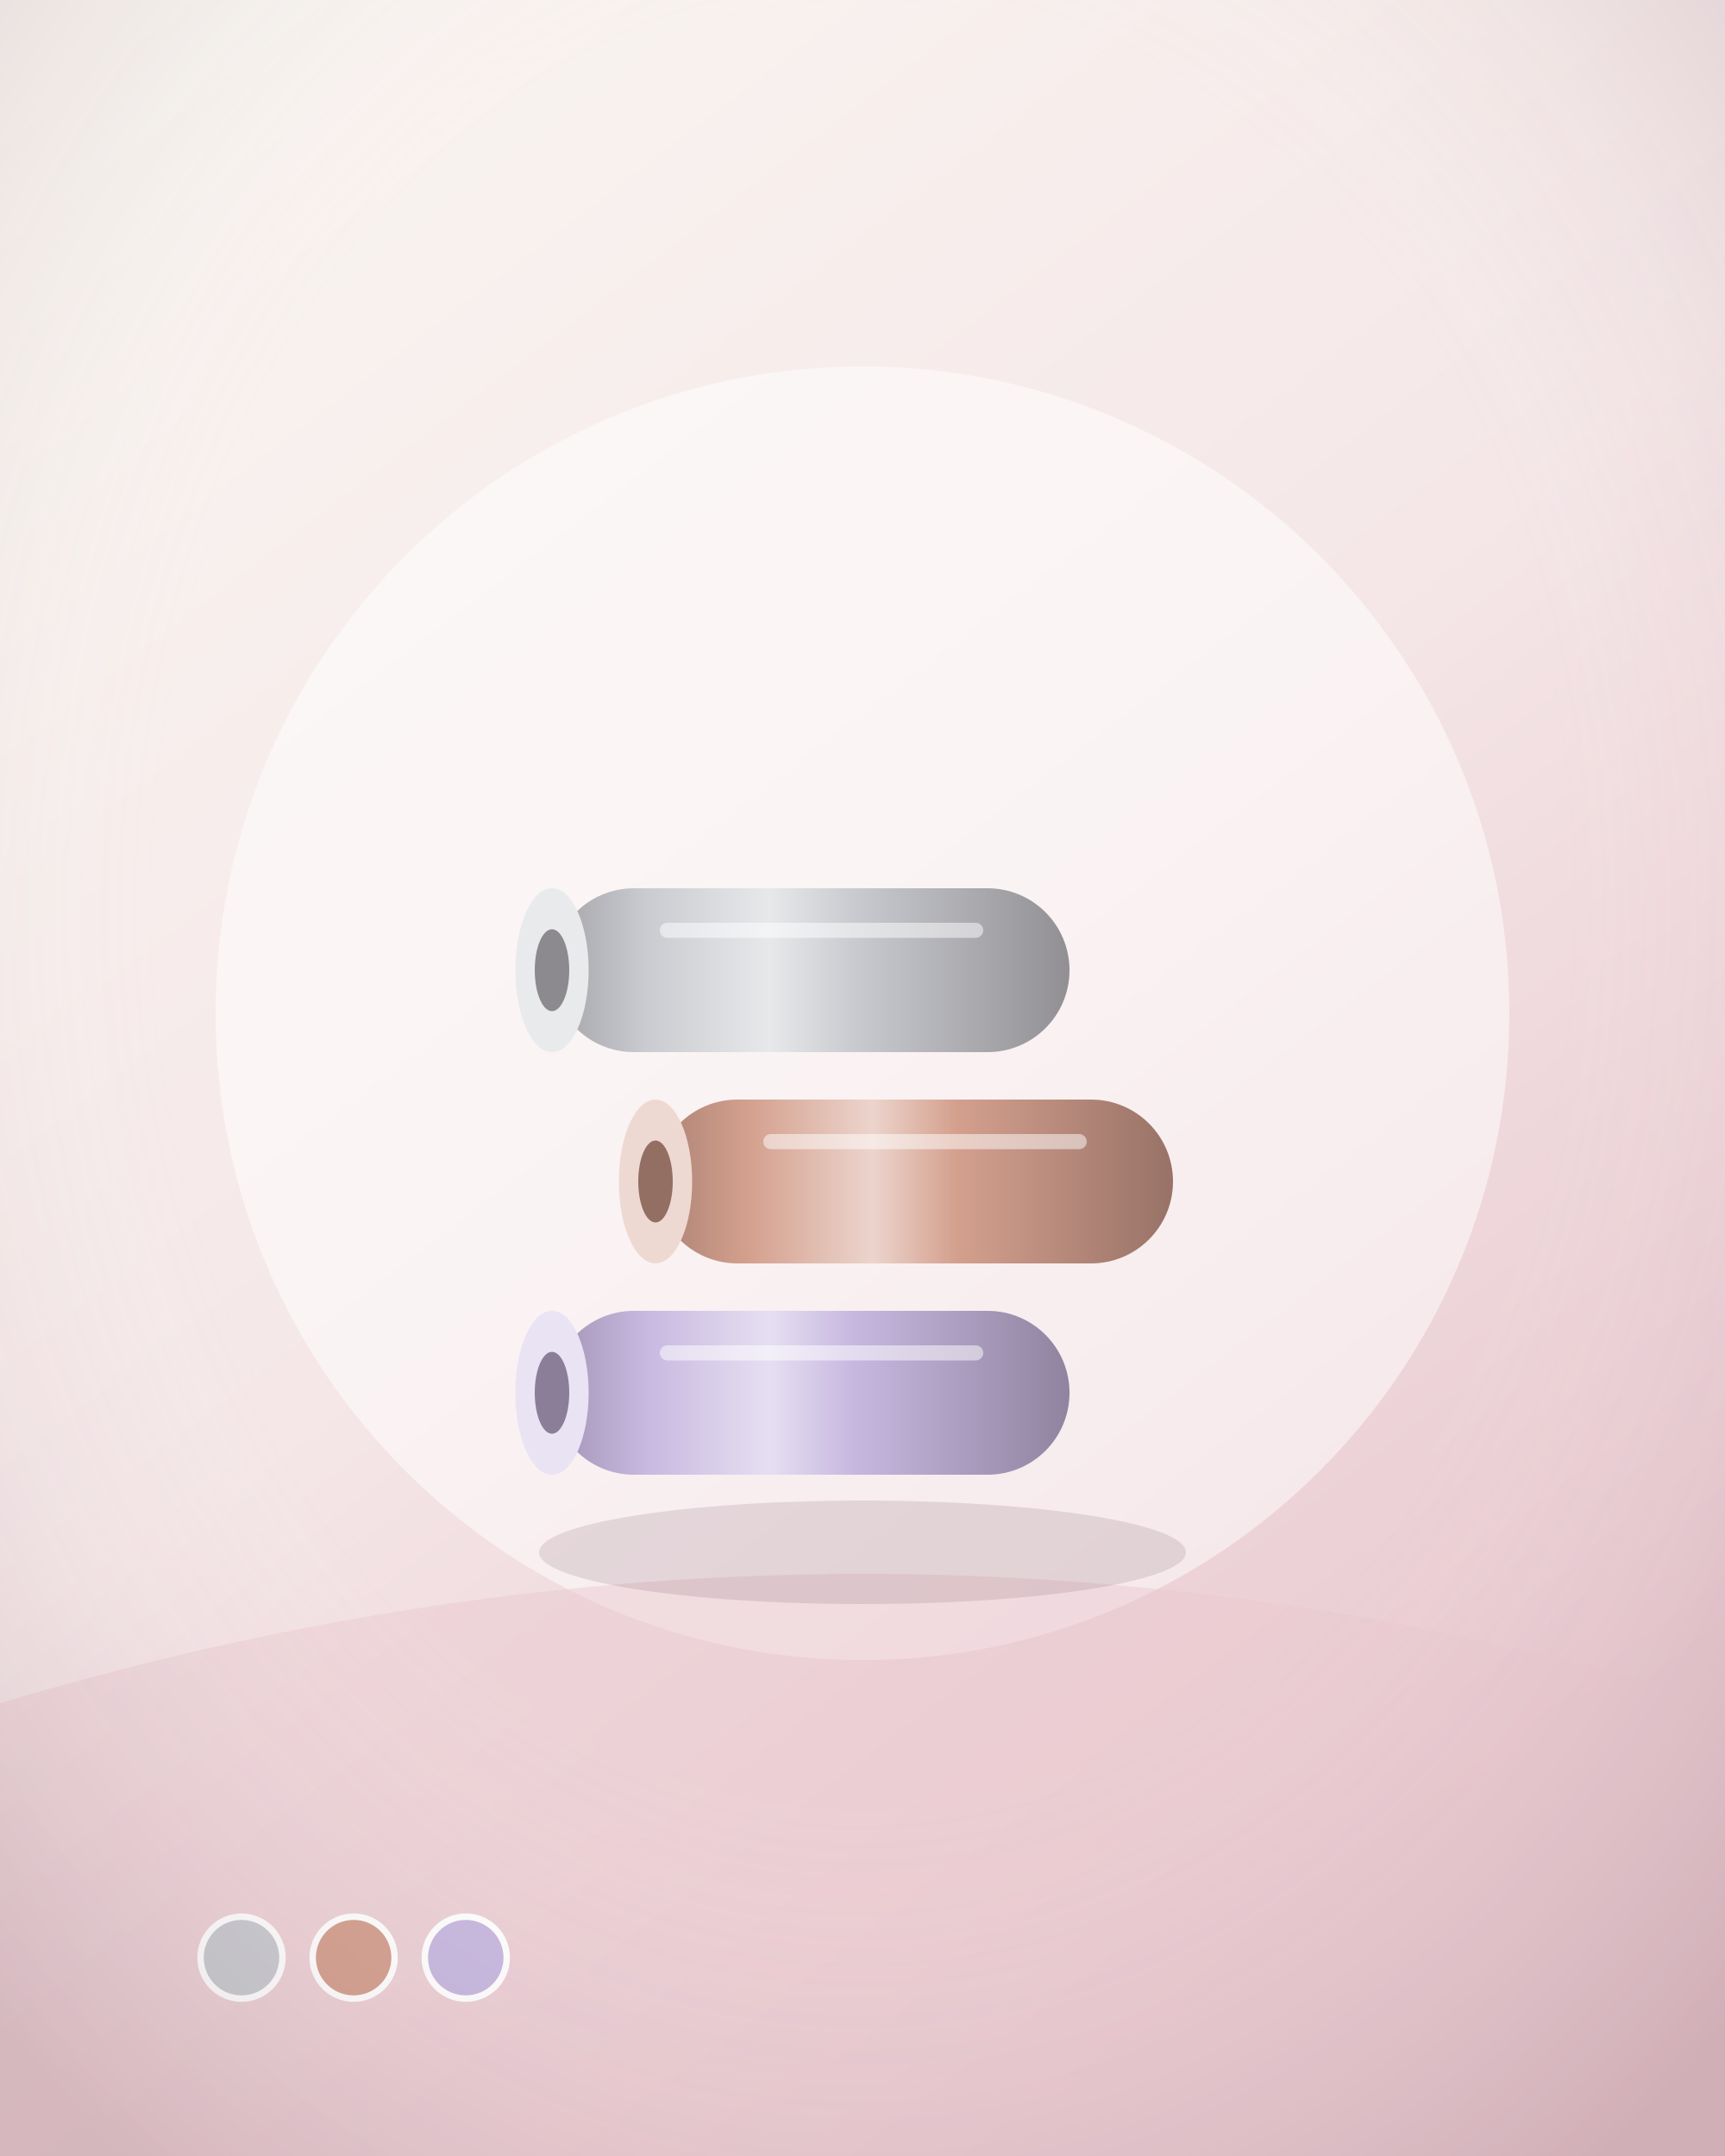
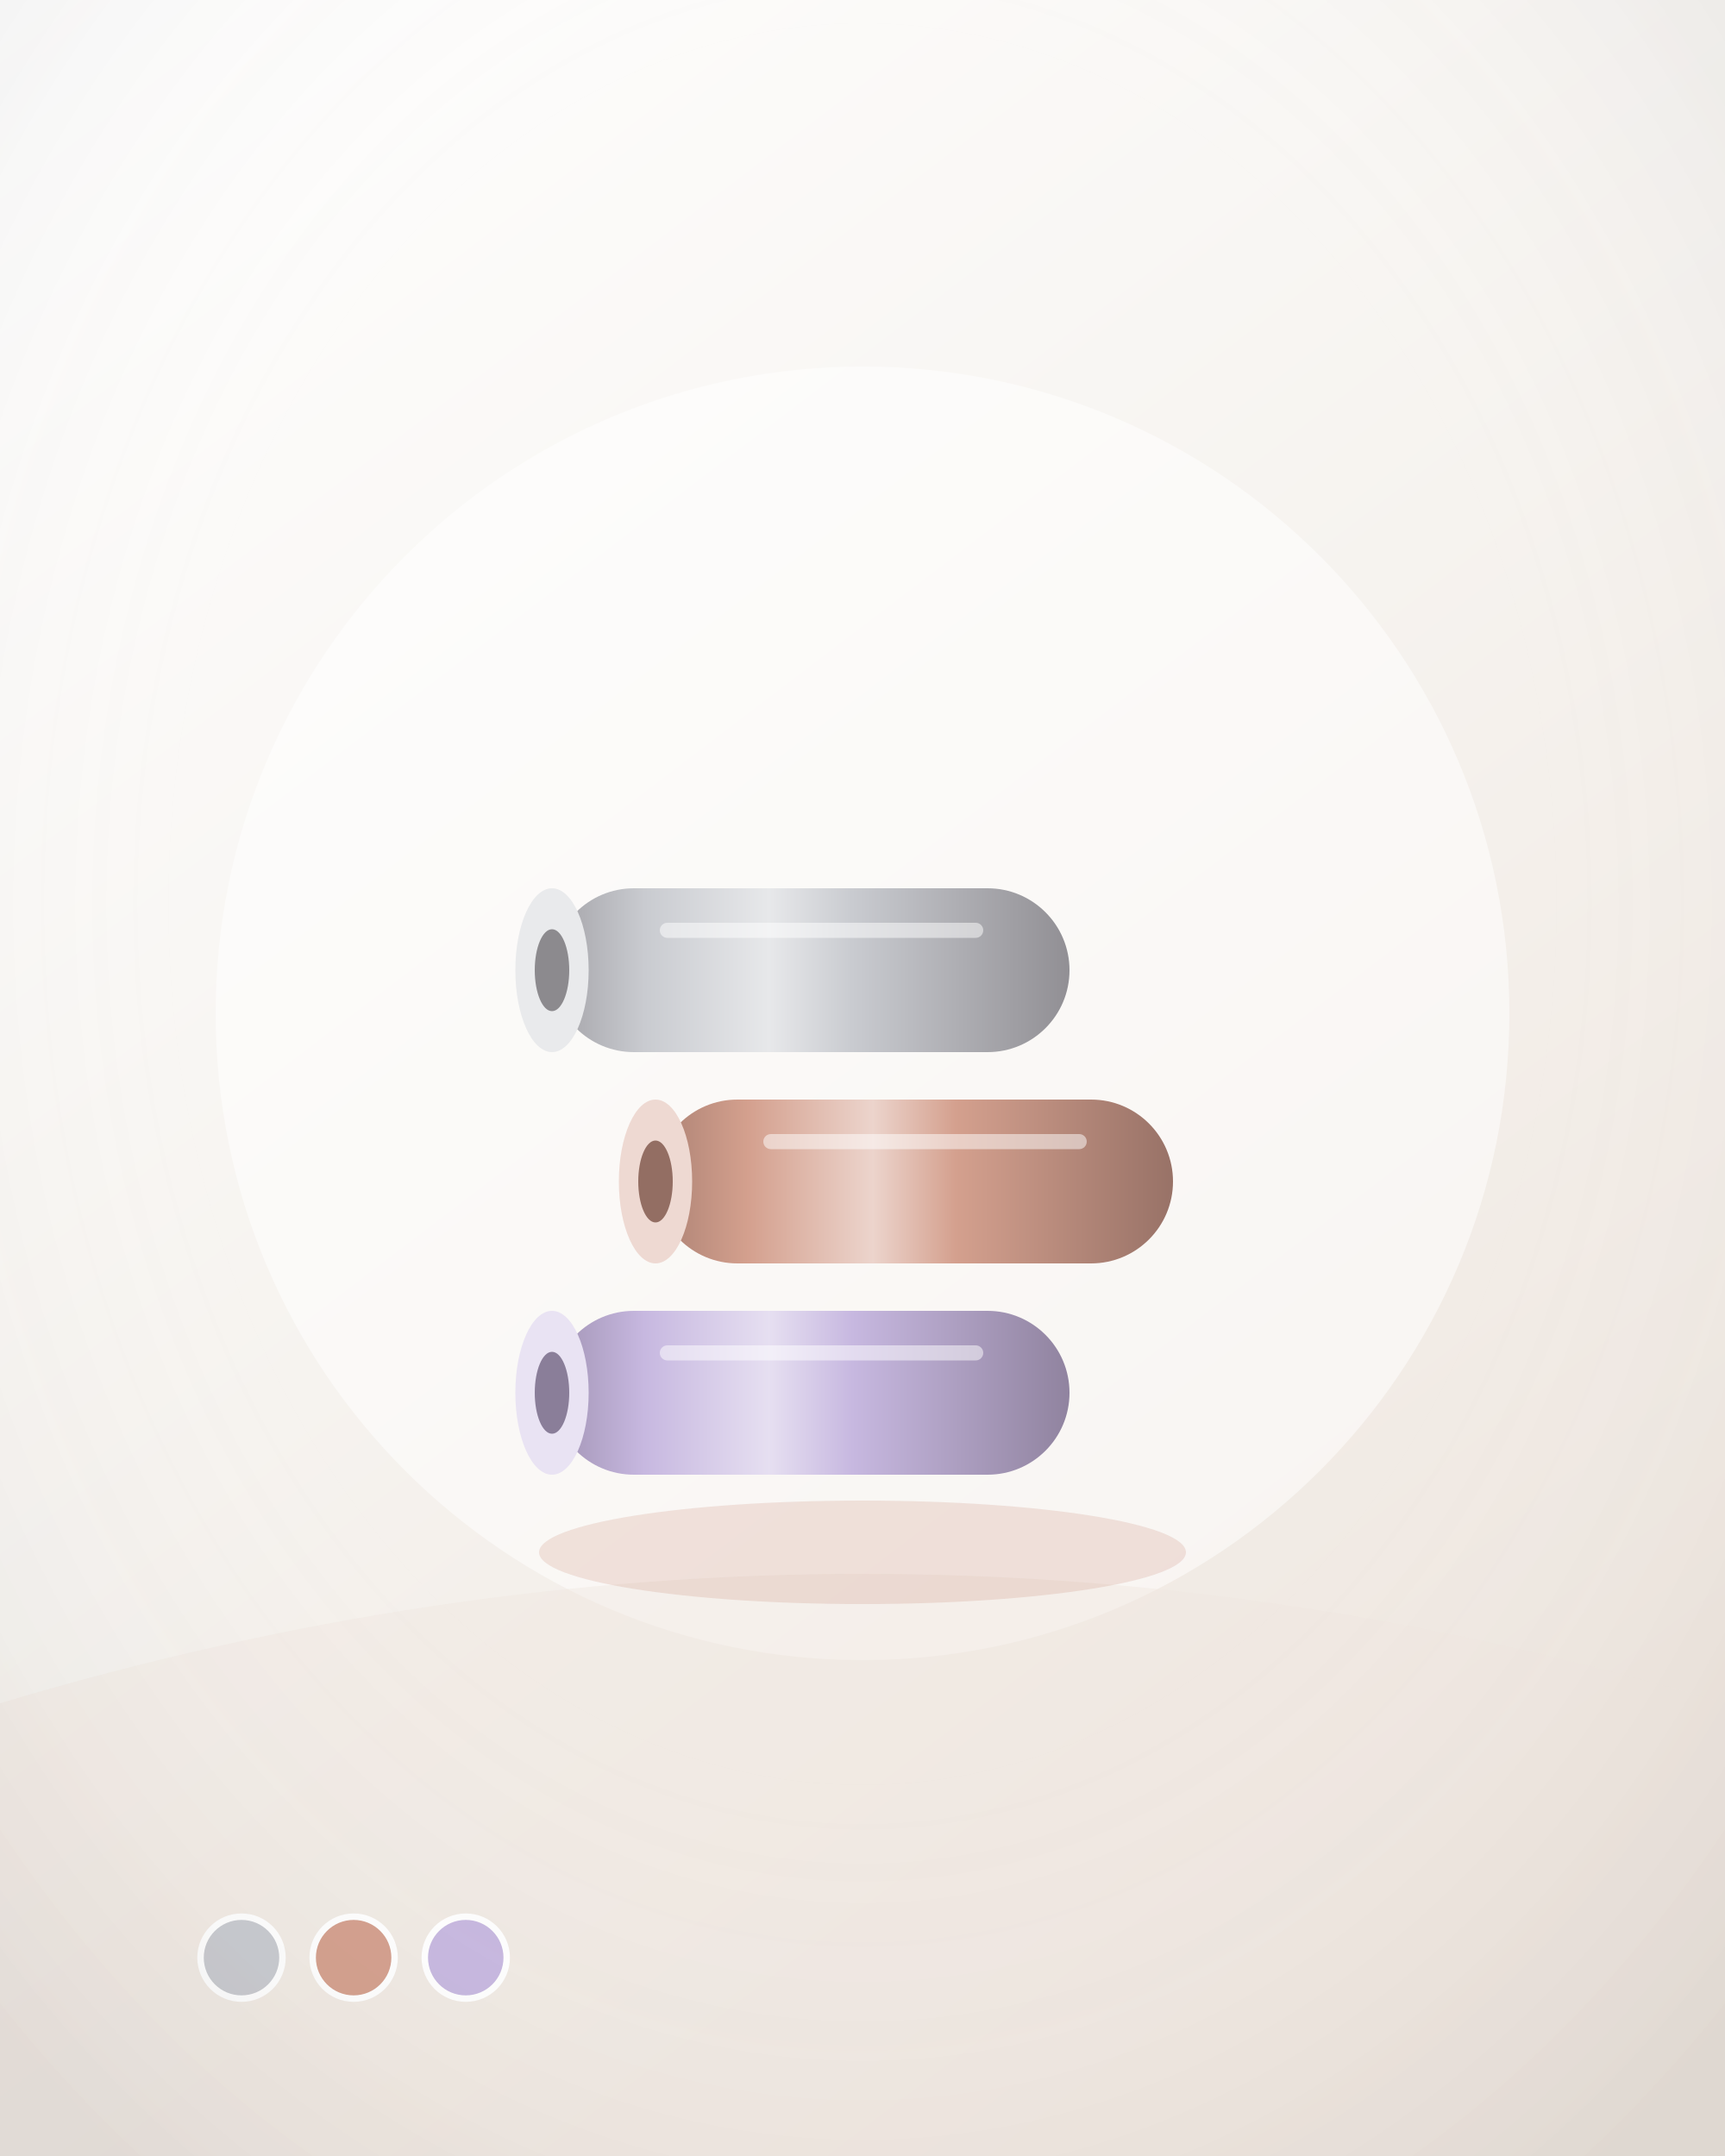
<svg xmlns="http://www.w3.org/2000/svg" viewBox="0 0 800 1000" width="800" height="1000" role="img">
  <defs>
    <linearGradient id="bg68" x1="0" y1="0" x2=".6" y2="1">
-       <stop offset="0" stop-color="#FAF7F2" />
-       <stop offset=".55" stop-color="#F5E7E8" />
-       <stop offset="1" stop-color="#E8C8CF" />
+       <stop offset="0" stop-color="#FFFFFF" />
+       <stop offset=".55" stop-color="#F6F3EF" />
+       <stop offset="1" stop-color="#EFE7E0" />
    </linearGradient>
    <radialGradient id="v69" cx=".5" cy=".42" r=".72">
      <stop offset=".55" stop-color="#fff" stop-opacity="0" />
-       <stop offset="1" stop-color="#572B3A" stop-opacity=".16" />
+       <stop offset="1" stop-color="#141110" stop-opacity=".07" />
    </radialGradient>
    <linearGradient id="g65" x1="0" y1="0" x2="1" y2="0">
      <stop offset="0" stop-color="#a3a2a7" />
      <stop offset=".18" stop-color="#C9CBD0" />
      <stop offset=".42" stop-color="#e7e8ea" />
      <stop offset=".58" stop-color="#C9CBD0" />
      <stop offset="1" stop-color="#918f94" />
    </linearGradient>
    <linearGradient id="g66" x1="0" y1="0" x2="1" y2="0">
      <stop offset="0" stop-color="#ab8173" />
      <stop offset=".18" stop-color="#D4A08E" />
      <stop offset=".42" stop-color="#ecd4cc" />
      <stop offset=".58" stop-color="#D4A08E" />
      <stop offset="1" stop-color="#987267" />
    </linearGradient>
    <linearGradient id="g67" x1="0" y1="0" x2="1" y2="0">
      <stop offset="0" stop-color="#a193b3" />
      <stop offset=".18" stop-color="#C7B8E0" />
      <stop offset=".42" stop-color="#e6dff1" />
      <stop offset=".58" stop-color="#C7B8E0" />
      <stop offset="1" stop-color="#90839f" />
    </linearGradient>
  </defs>
  <rect width="800" height="1000" fill="url(#bg68)" />
  <circle cx="400" cy="470" r="300" fill="#fff" opacity=".5" />
-   <path d="M0 1000 L0 790 Q 400 670 800 790 L800 1000 Z" fill="#E8C8CF" opacity=".45" />
+   <path d="M0 1000 L0 790 Q 400 670 800 790 L800 1000 Z" fill="#EFE7E0" opacity=".45" />
  <g transform="translate(400,520) rotate(0) scale(1)">
-     <ellipse cx="0" cy="200" rx="150" ry="24" fill="#572B3A" opacity=".13" />
+     <ellipse cx="0" cy="200" rx="150" ry="24" fill="#A8432A" opacity=".13" />
    <g transform="translate(-24,-70)">
      <rect x="-120" y="-38" width="240" height="76" rx="38" fill="url(#g65)" />
      <ellipse cx="-120" cy="0" rx="17" ry="38" fill="#e9eaec" />
      <ellipse cx="-120" cy="0" rx="8" ry="19" fill="#8c8a8e" />
      <rect x="-70" y="-22" width="150" height="7" rx="3.5" fill="#fff" opacity=".5" />
    </g>
    <g transform="translate(24,28)">
      <rect x="-120" y="-38" width="240" height="76" rx="38" fill="url(#g66)" />
      <ellipse cx="-120" cy="0" rx="17" ry="38" fill="#eed9d2" />
      <ellipse cx="-120" cy="0" rx="8" ry="19" fill="#936e63" />
      <rect x="-70" y="-22" width="150" height="7" rx="3.5" fill="#fff" opacity=".5" />
    </g>
    <g transform="translate(-24,126)">
      <rect x="-120" y="-38" width="240" height="76" rx="38" fill="url(#g67)" />
      <ellipse cx="-120" cy="0" rx="17" ry="38" fill="#e9e3f3" />
      <ellipse cx="-120" cy="0" rx="8" ry="19" fill="#8a7e99" />
      <rect x="-70" y="-22" width="150" height="7" rx="3.5" fill="#fff" opacity=".5" />
    </g>
  </g>
  <circle cx="112" cy="908" r="19" fill="#C9CBD0" stroke="#fff" stroke-width="3" />
  <circle cx="164" cy="908" r="19" fill="#D4A08E" stroke="#fff" stroke-width="3" />
  <circle cx="216" cy="908" r="19" fill="#C7B8E0" stroke="#fff" stroke-width="3" />
  <rect width="800" height="1000" fill="url(#v69)" />
</svg>
